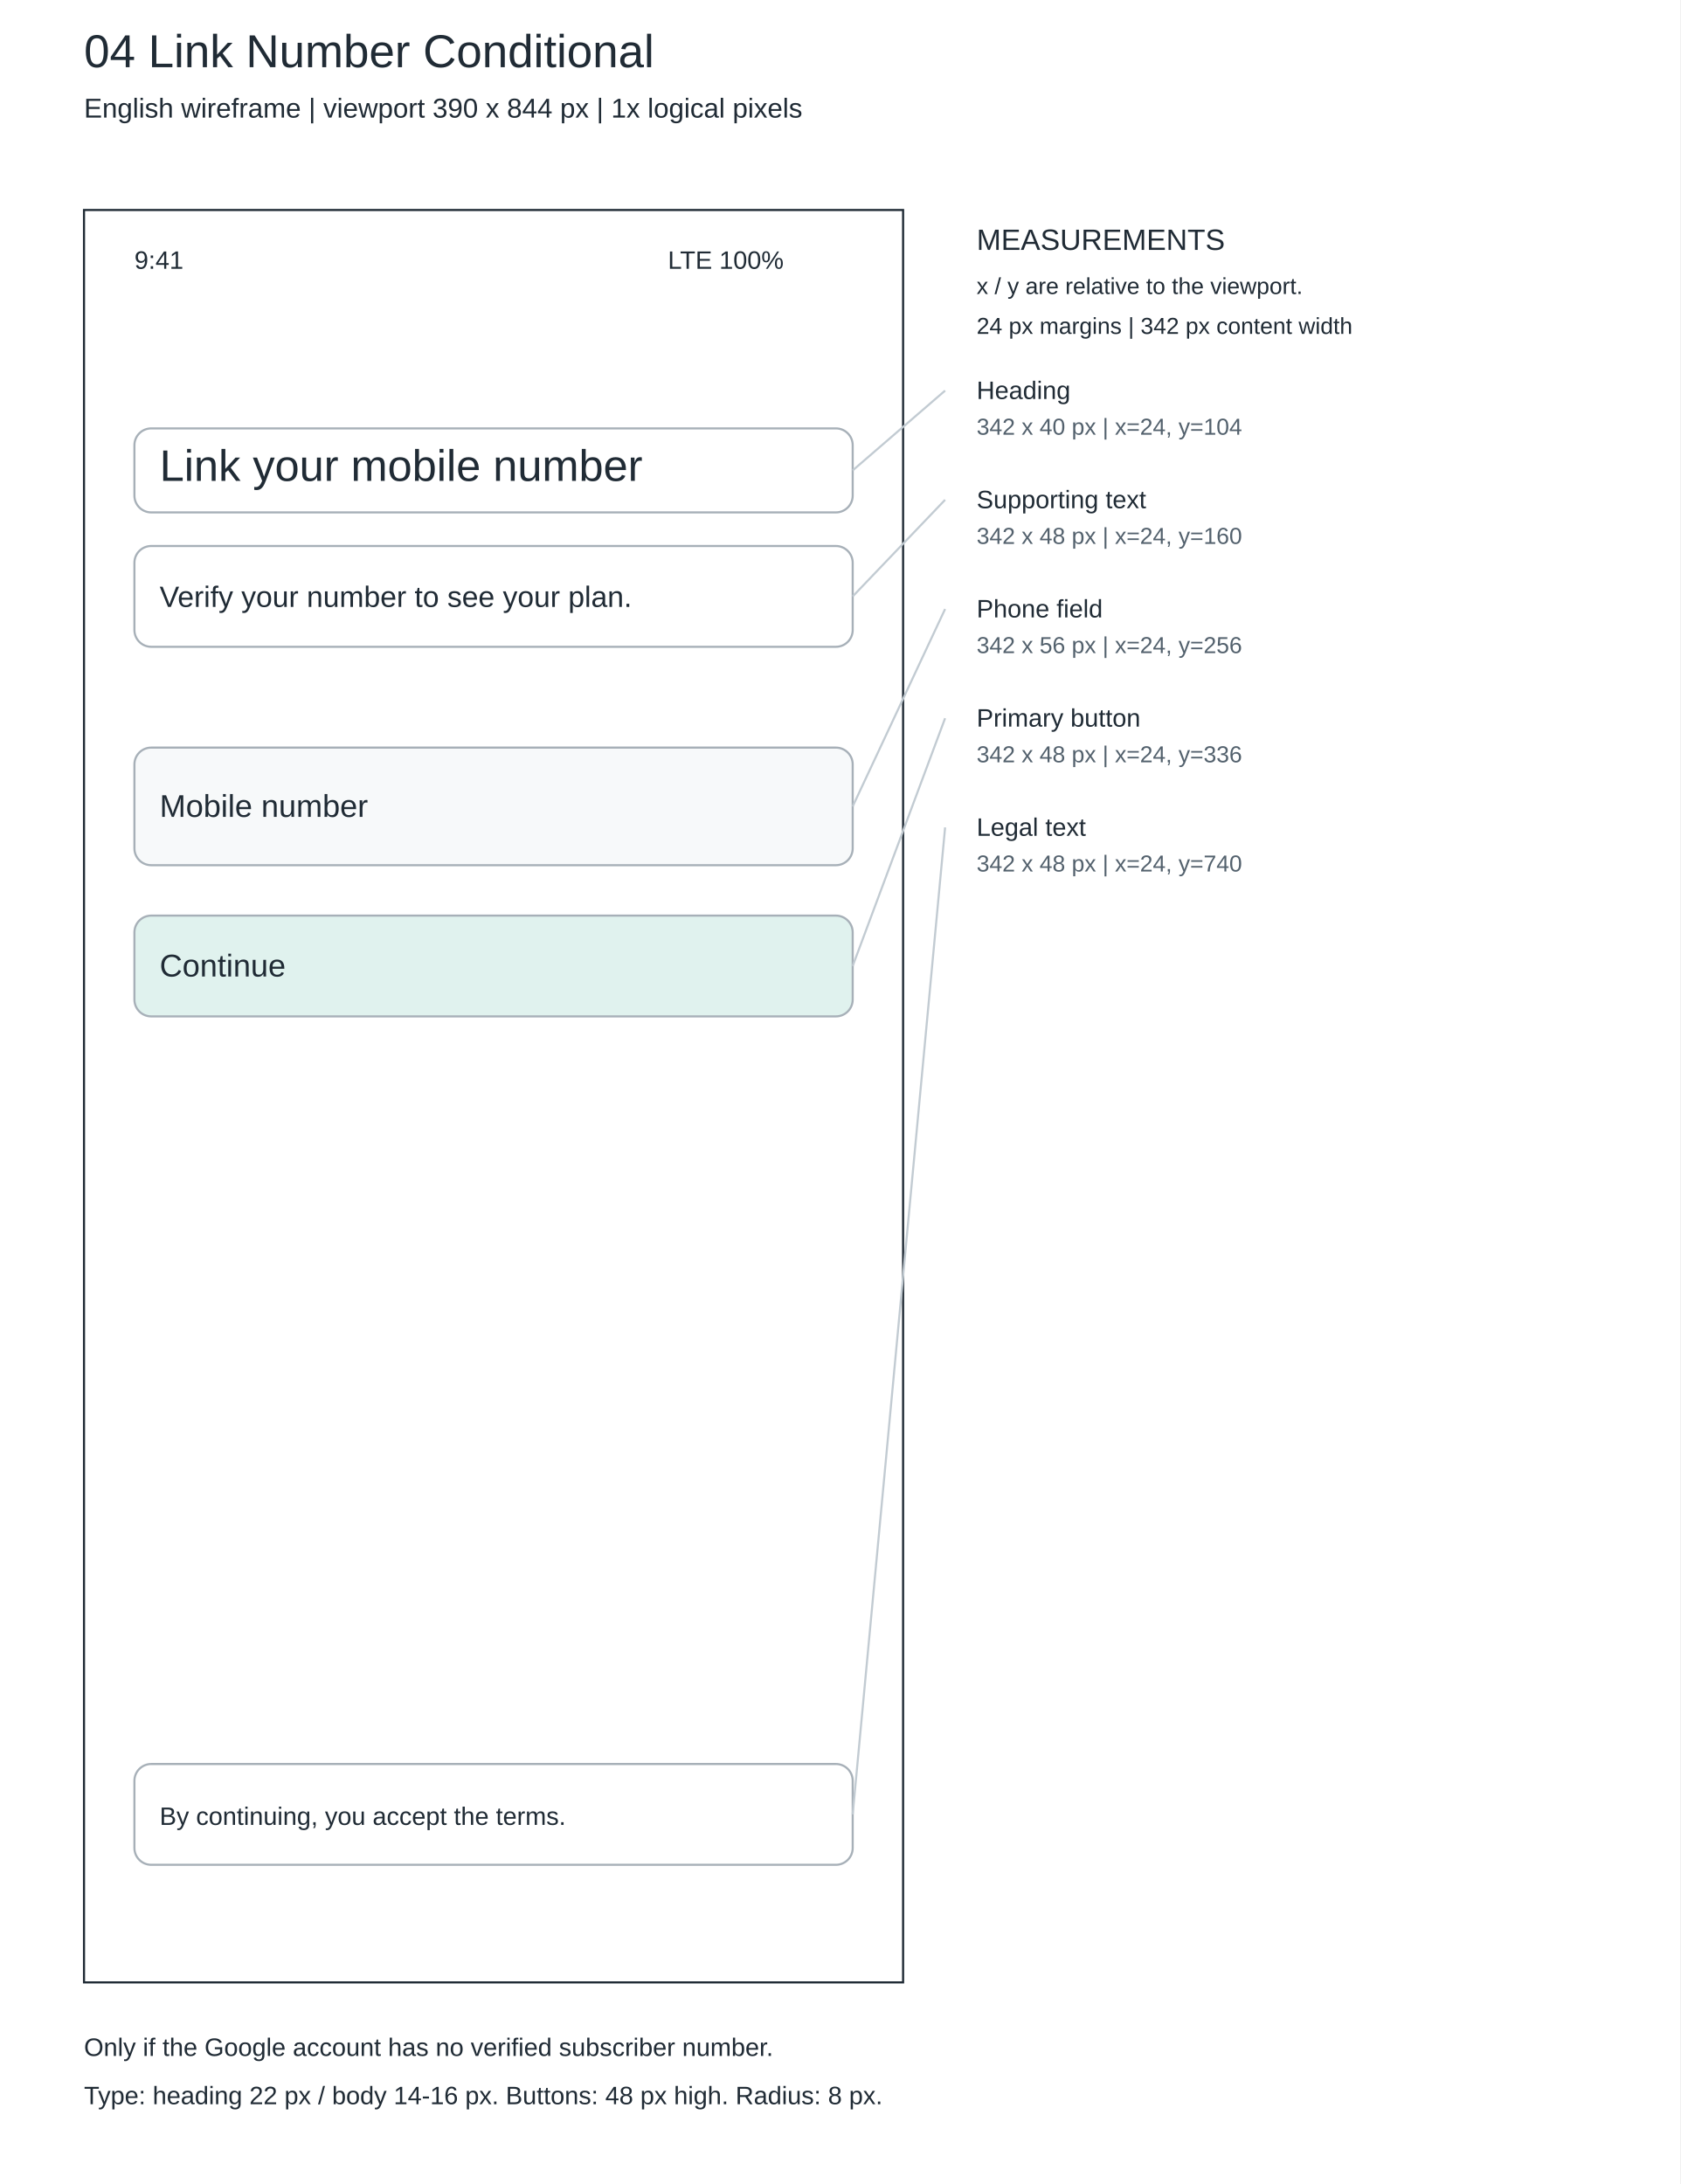
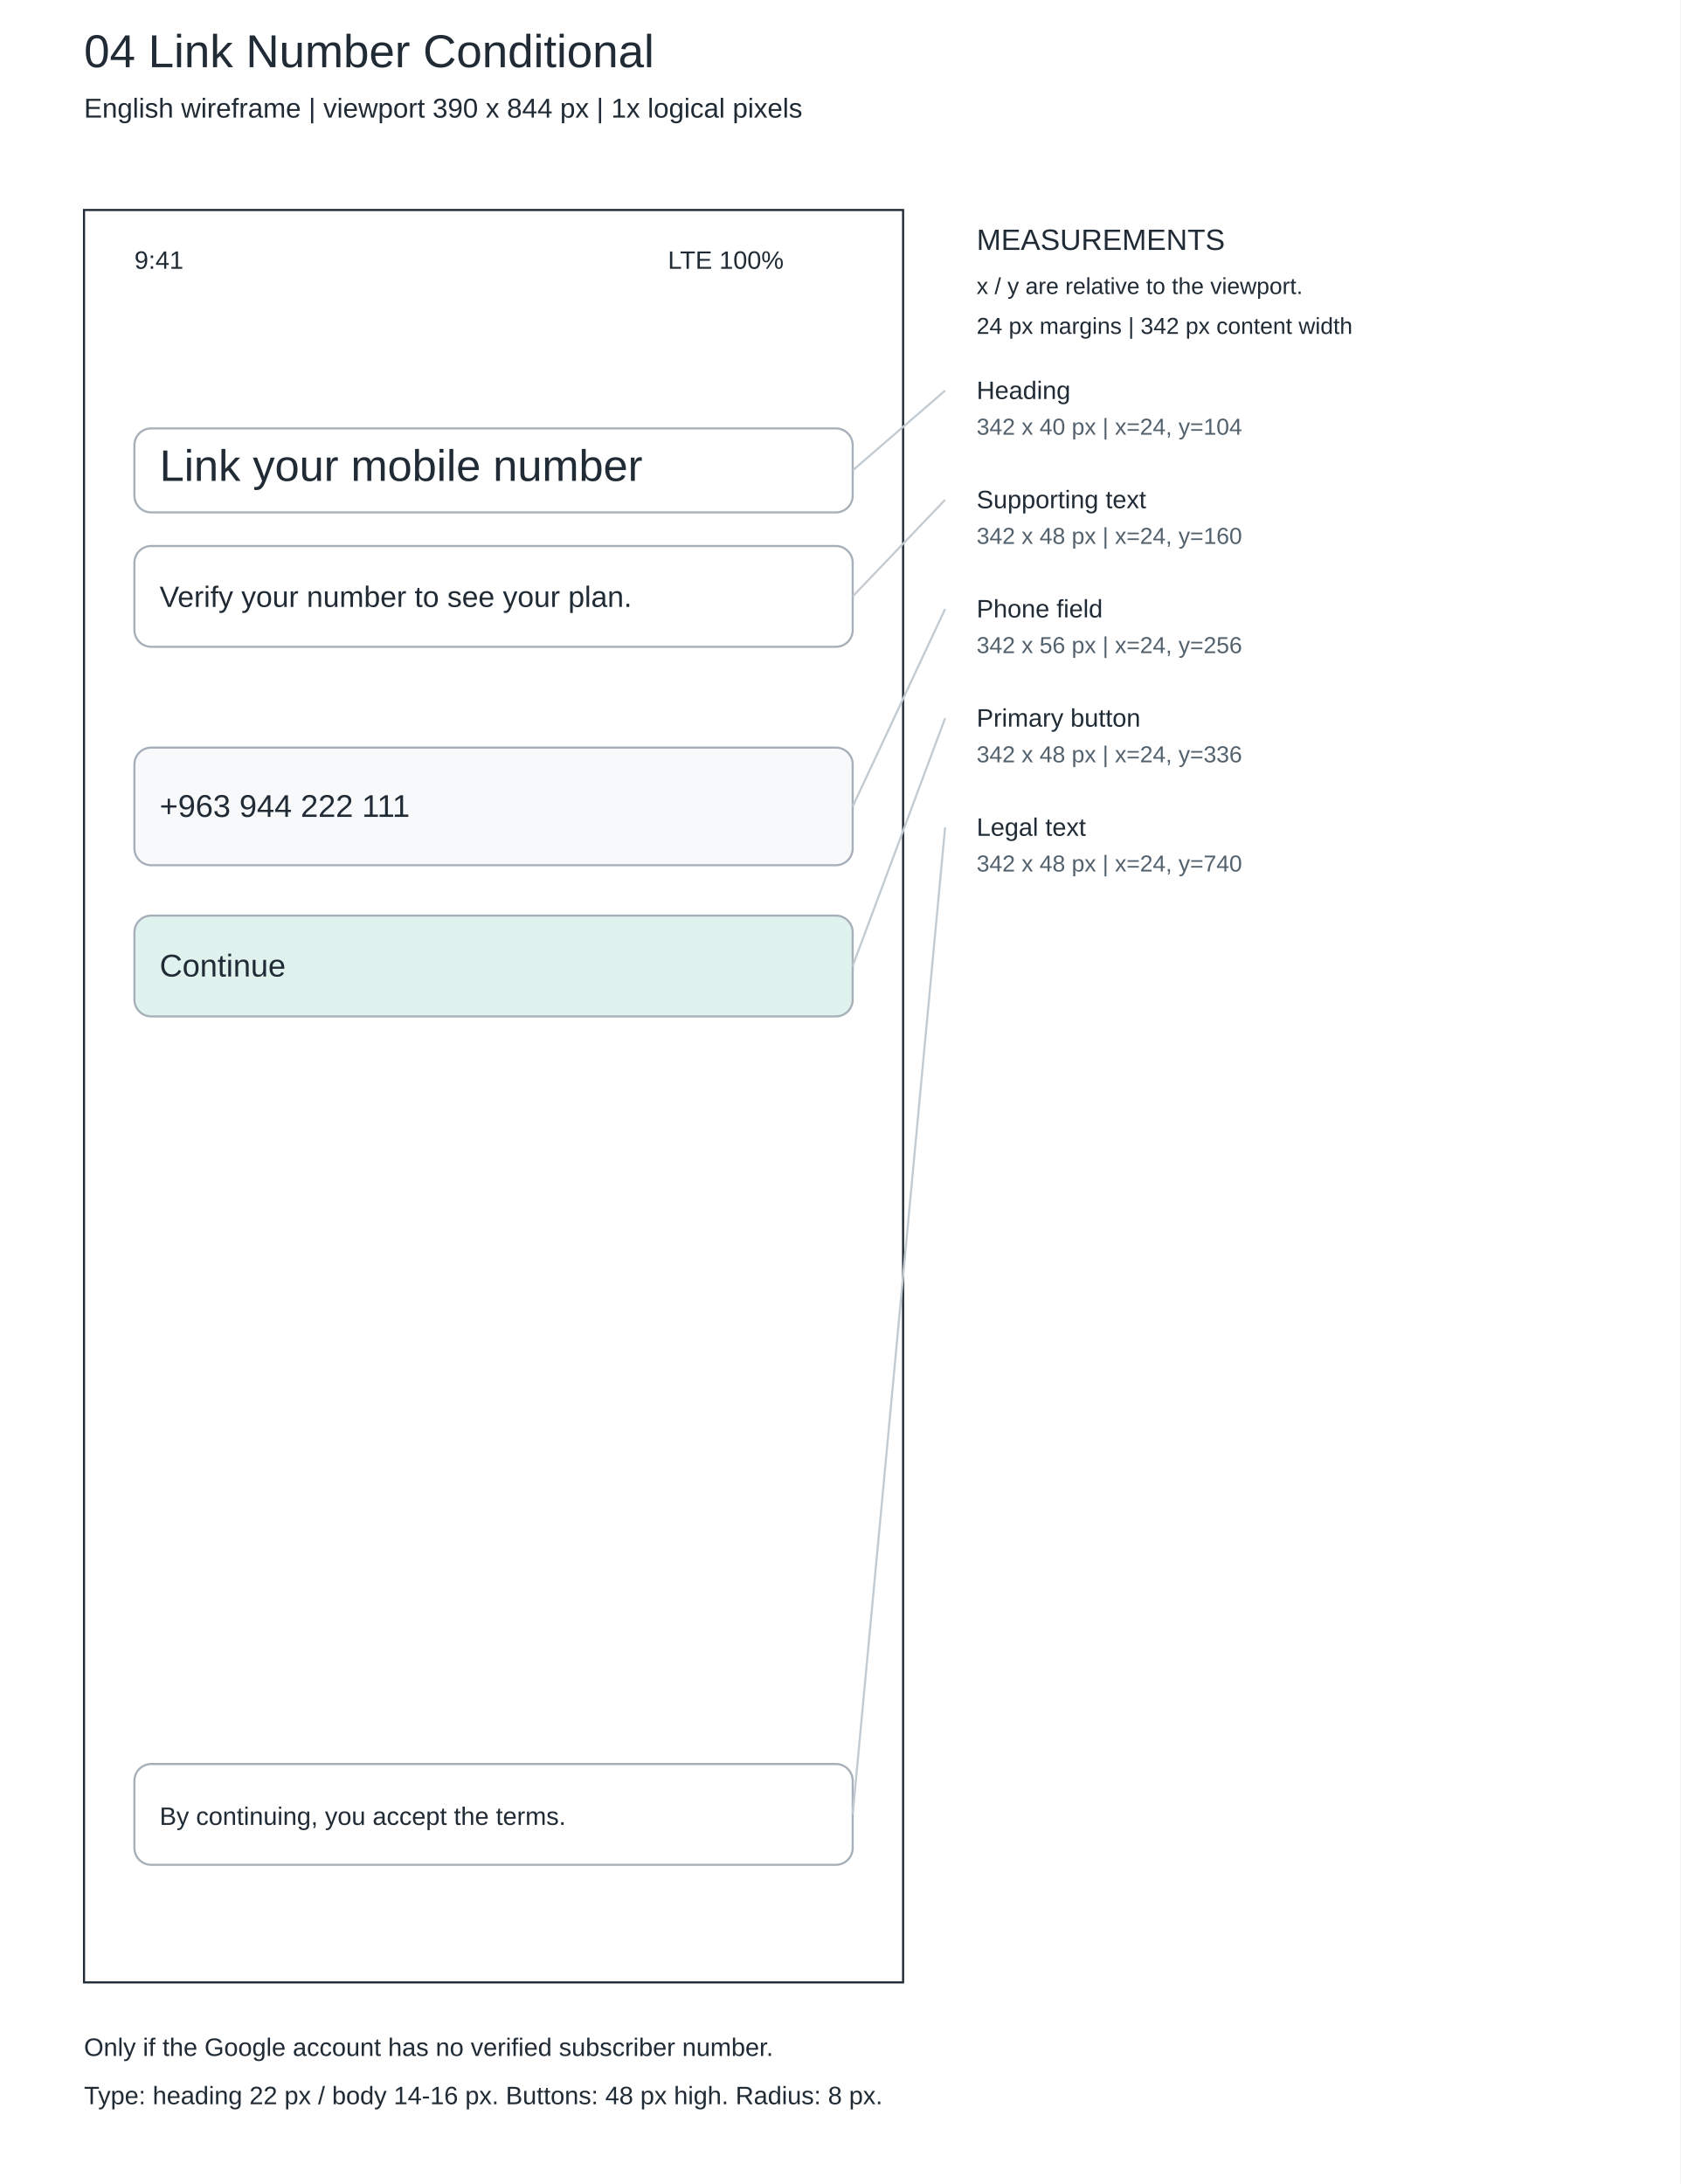
<svg xmlns="http://www.w3.org/2000/svg" width="800" height="1040" viewBox="0 0 800 1040">
  <rect width="800" height="1040" fill="white" />
  <text x="40" y="32" font-family="Arial, sans-serif" font-size="22" fill="#202b35">04 Link Number Conditional</text>
  <text x="40" y="56" font-family="Arial, sans-serif" font-size="13" fill="#202b35">English wireframe | viewport 390 x 844 px | 1x logical pixels</text>
  <rect x="40" y="100" width="390" height="844" rx="0" fill="#ffffff" stroke="#202b35" />
  <text x="64" y="128" font-family="Arial, sans-serif" font-size="12" fill="#202b35">9:41</text>
  <text x="318" y="128" font-family="Arial, sans-serif" font-size="12" fill="#202b35">LTE   100%</text>
  <text x="465" y="119" font-family="Arial, sans-serif" font-size="14" fill="#202b35">MEASUREMENTS</text>
  <text x="465" y="140" font-family="Arial, sans-serif" font-size="11" fill="#202b35">x / y are relative to the viewport.</text>
  <text x="465" y="159" font-family="Arial, sans-serif" font-size="11" fill="#202b35">24 px margins | 342 px content width</text>
  <rect x="64" y="204" width="342" height="40" rx="8" fill="#ffffff" stroke="#a7b0b8" />
  <text x="76" y="229.0" font-family="Arial, sans-serif" font-size="21" fill="#202b35">Link your mobile number</text>
  <path d="M406 224.0 L450 186" stroke="#c2cbd2" fill="none" />
  <text x="465" y="190" font-family="Arial, sans-serif" font-size="12" fill="#202b35">Heading</text>
  <text x="465" y="207" font-family="Arial, sans-serif" font-size="11" fill="#53616d">342 x 40 px | x=24, y=104</text>
  <rect x="64" y="260" width="342" height="48" rx="8" fill="#ffffff" stroke="#a7b0b8" />
  <text x="76" y="289.0" font-family="Arial, sans-serif" font-size="14" fill="#202b35">Verify your number to see your plan.</text>
  <path d="M406 284.0 L450 238" stroke="#c2cbd2" fill="none" />
  <text x="465" y="242" font-family="Arial, sans-serif" font-size="12" fill="#202b35">Supporting text</text>
  <text x="465" y="259" font-family="Arial, sans-serif" font-size="11" fill="#53616d">342 x 48 px | x=24, y=160</text>
  <rect x="64" y="356" width="342" height="56" rx="8" fill="#f7f9fa" stroke="#a7b0b8" />
-   <text x="76" y="389.0" font-family="Arial, sans-serif" font-size="15" fill="#202b35">Mobile number</text>
+   <text x="76" y="389.0" font-family="Arial, sans-serif" font-size="15" fill="#202b35">+963 944 222 111</text>
  <path d="M406 384.0 L450 290" stroke="#c2cbd2" fill="none" />
  <text x="465" y="294" font-family="Arial, sans-serif" font-size="12" fill="#202b35">Phone field</text>
  <text x="465" y="311" font-family="Arial, sans-serif" font-size="11" fill="#53616d">342 x 56 px | x=24, y=256</text>
  <rect x="64" y="436" width="342" height="48" rx="8" fill="#e0f2ee" stroke="#a7b0b8" />
  <text x="76" y="465.0" font-family="Arial, sans-serif" font-size="15" fill="#202b35">Continue</text>
  <path d="M406 460.0 L450 342" stroke="#c2cbd2" fill="none" />
  <text x="465" y="346" font-family="Arial, sans-serif" font-size="12" fill="#202b35">Primary button</text>
  <text x="465" y="363" font-family="Arial, sans-serif" font-size="11" fill="#53616d">342 x 48 px | x=24, y=336</text>
  <rect x="64" y="840" width="342" height="48" rx="8" fill="#ffffff" stroke="#a7b0b8" />
  <text x="76" y="869.0" font-family="Arial, sans-serif" font-size="12" fill="#202b35">By continuing, you accept the terms.</text>
  <path d="M406 864.0 L450 394" stroke="#c2cbd2" fill="none" />
  <text x="465" y="398" font-family="Arial, sans-serif" font-size="12" fill="#202b35">Legal text</text>
  <text x="465" y="415" font-family="Arial, sans-serif" font-size="11" fill="#53616d">342 x 48 px | x=24, y=740</text>
  <text x="40" y="979" font-family="Arial, sans-serif" font-size="12" fill="#202b35">Only if the Google account has no verified subscriber number.</text>
  <text x="40" y="1002" font-family="Arial, sans-serif" font-size="12" fill="#202b35">Type: heading 22 px / body 14-16 px. Buttons: 48 px high. Radius: 8 px.</text>
</svg>
